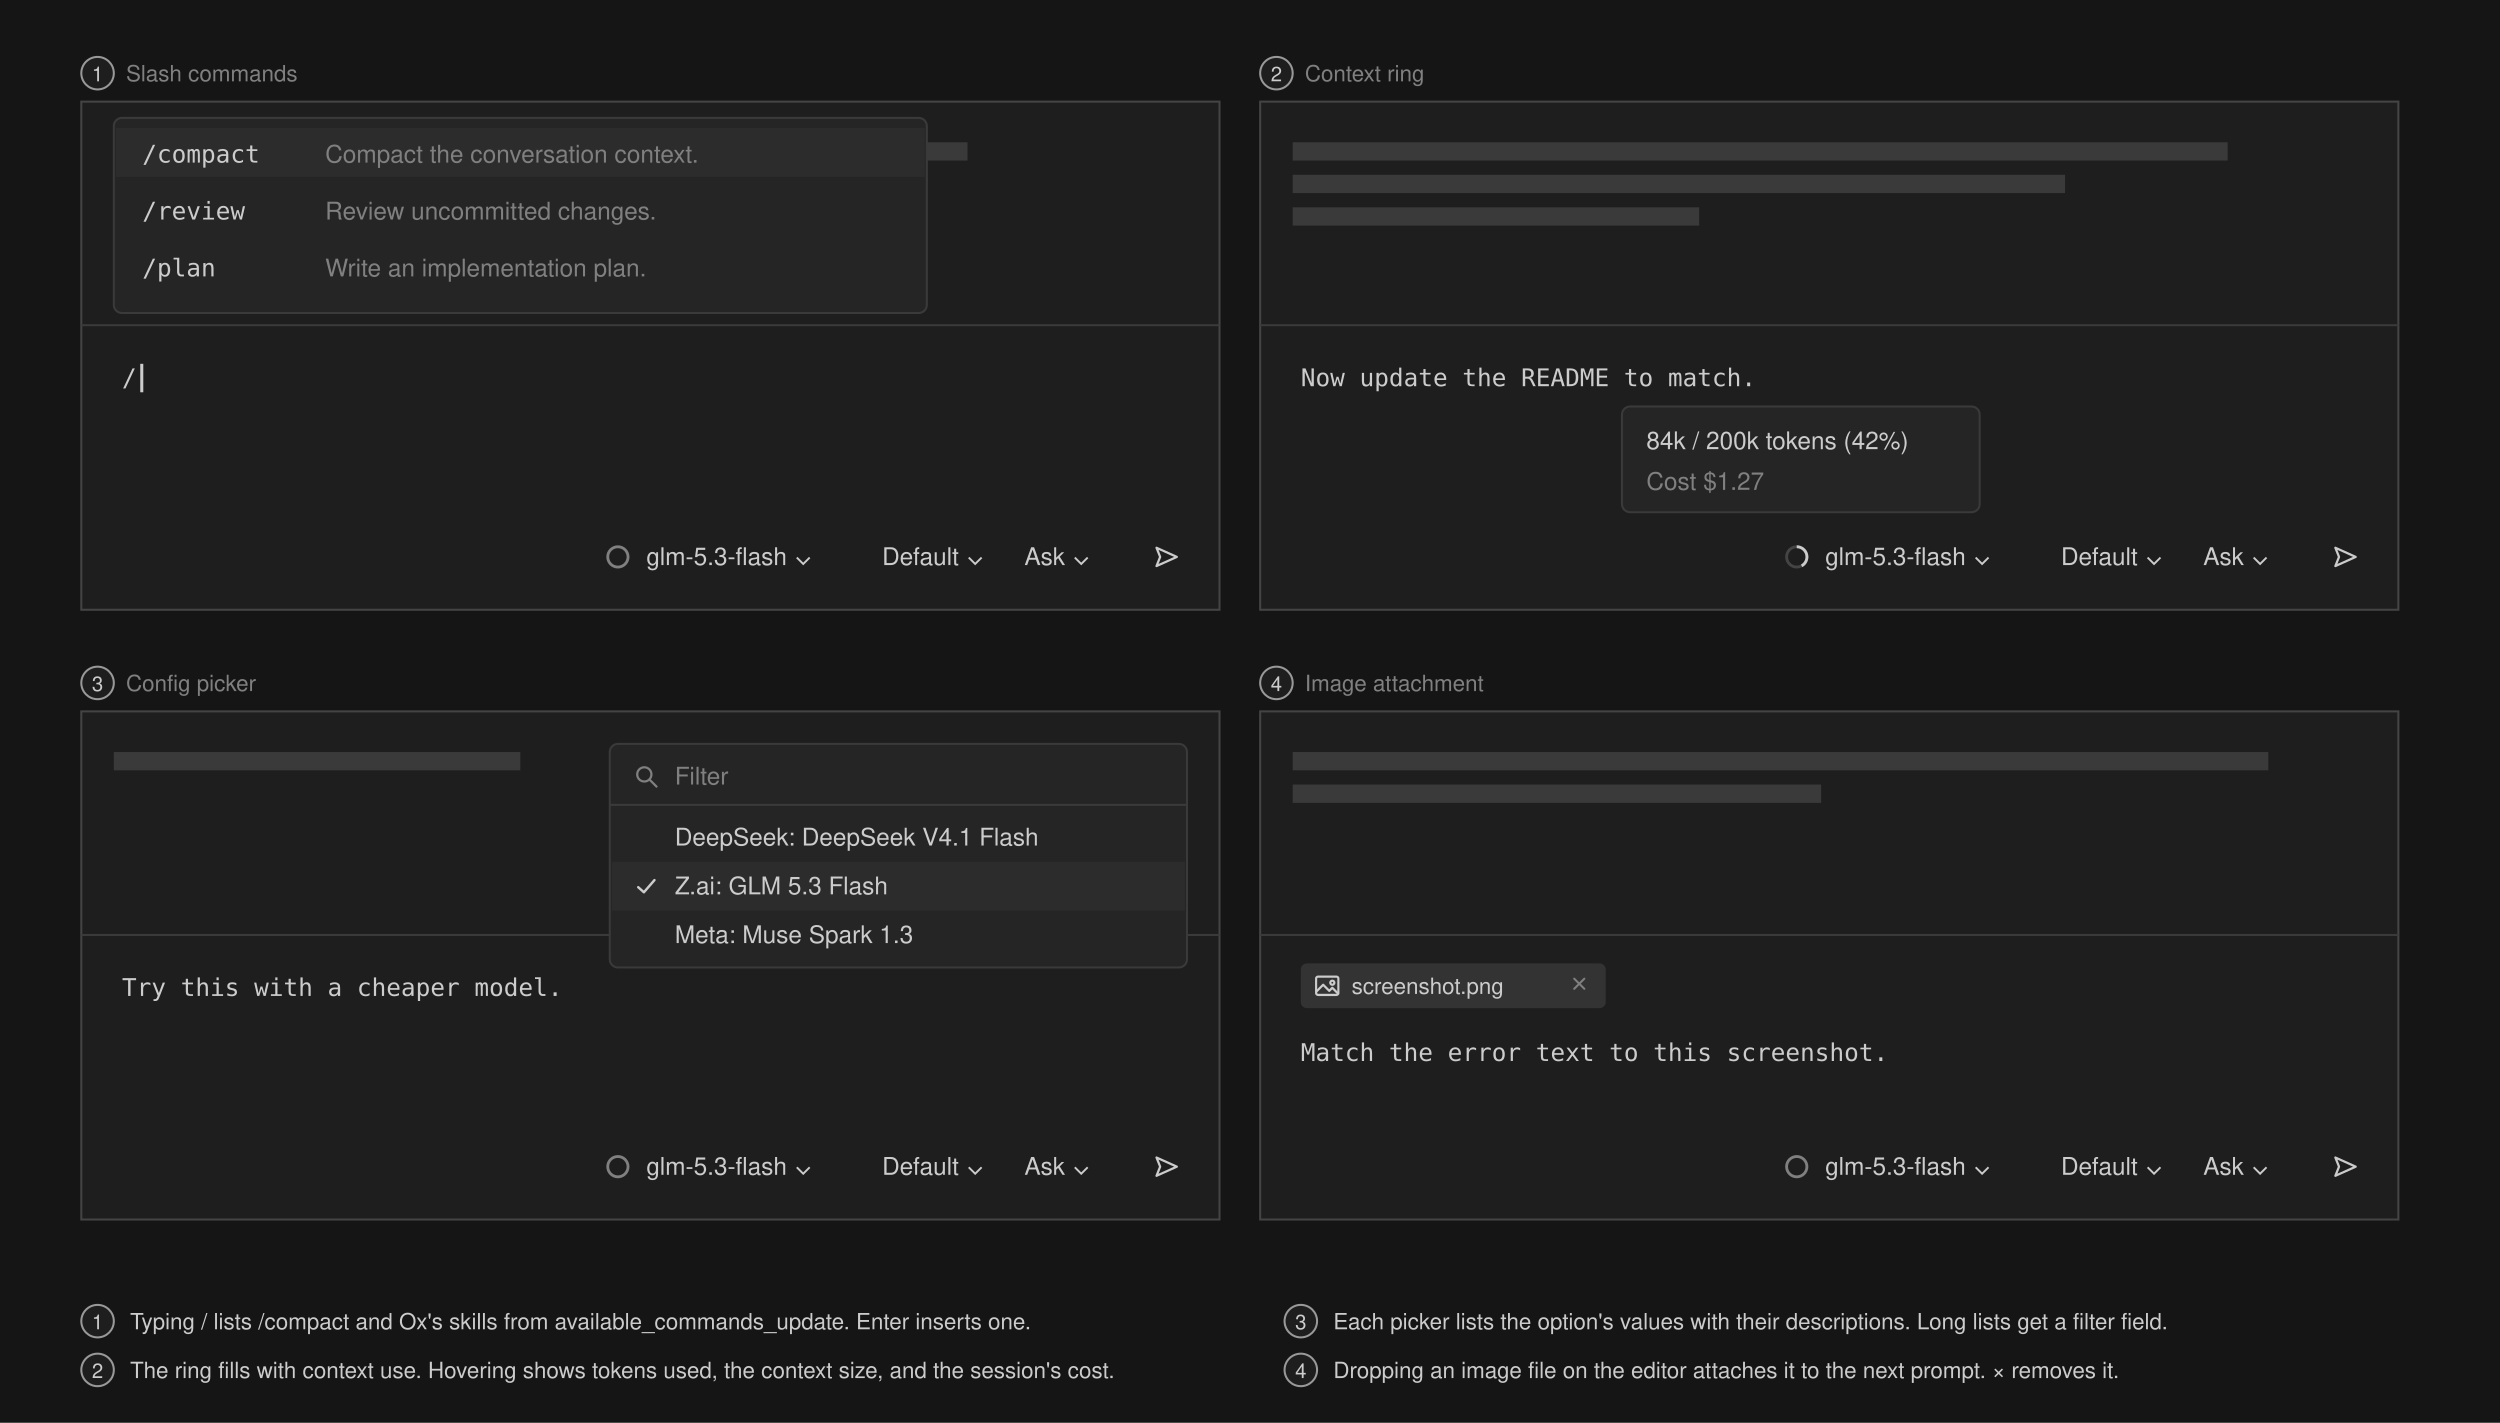
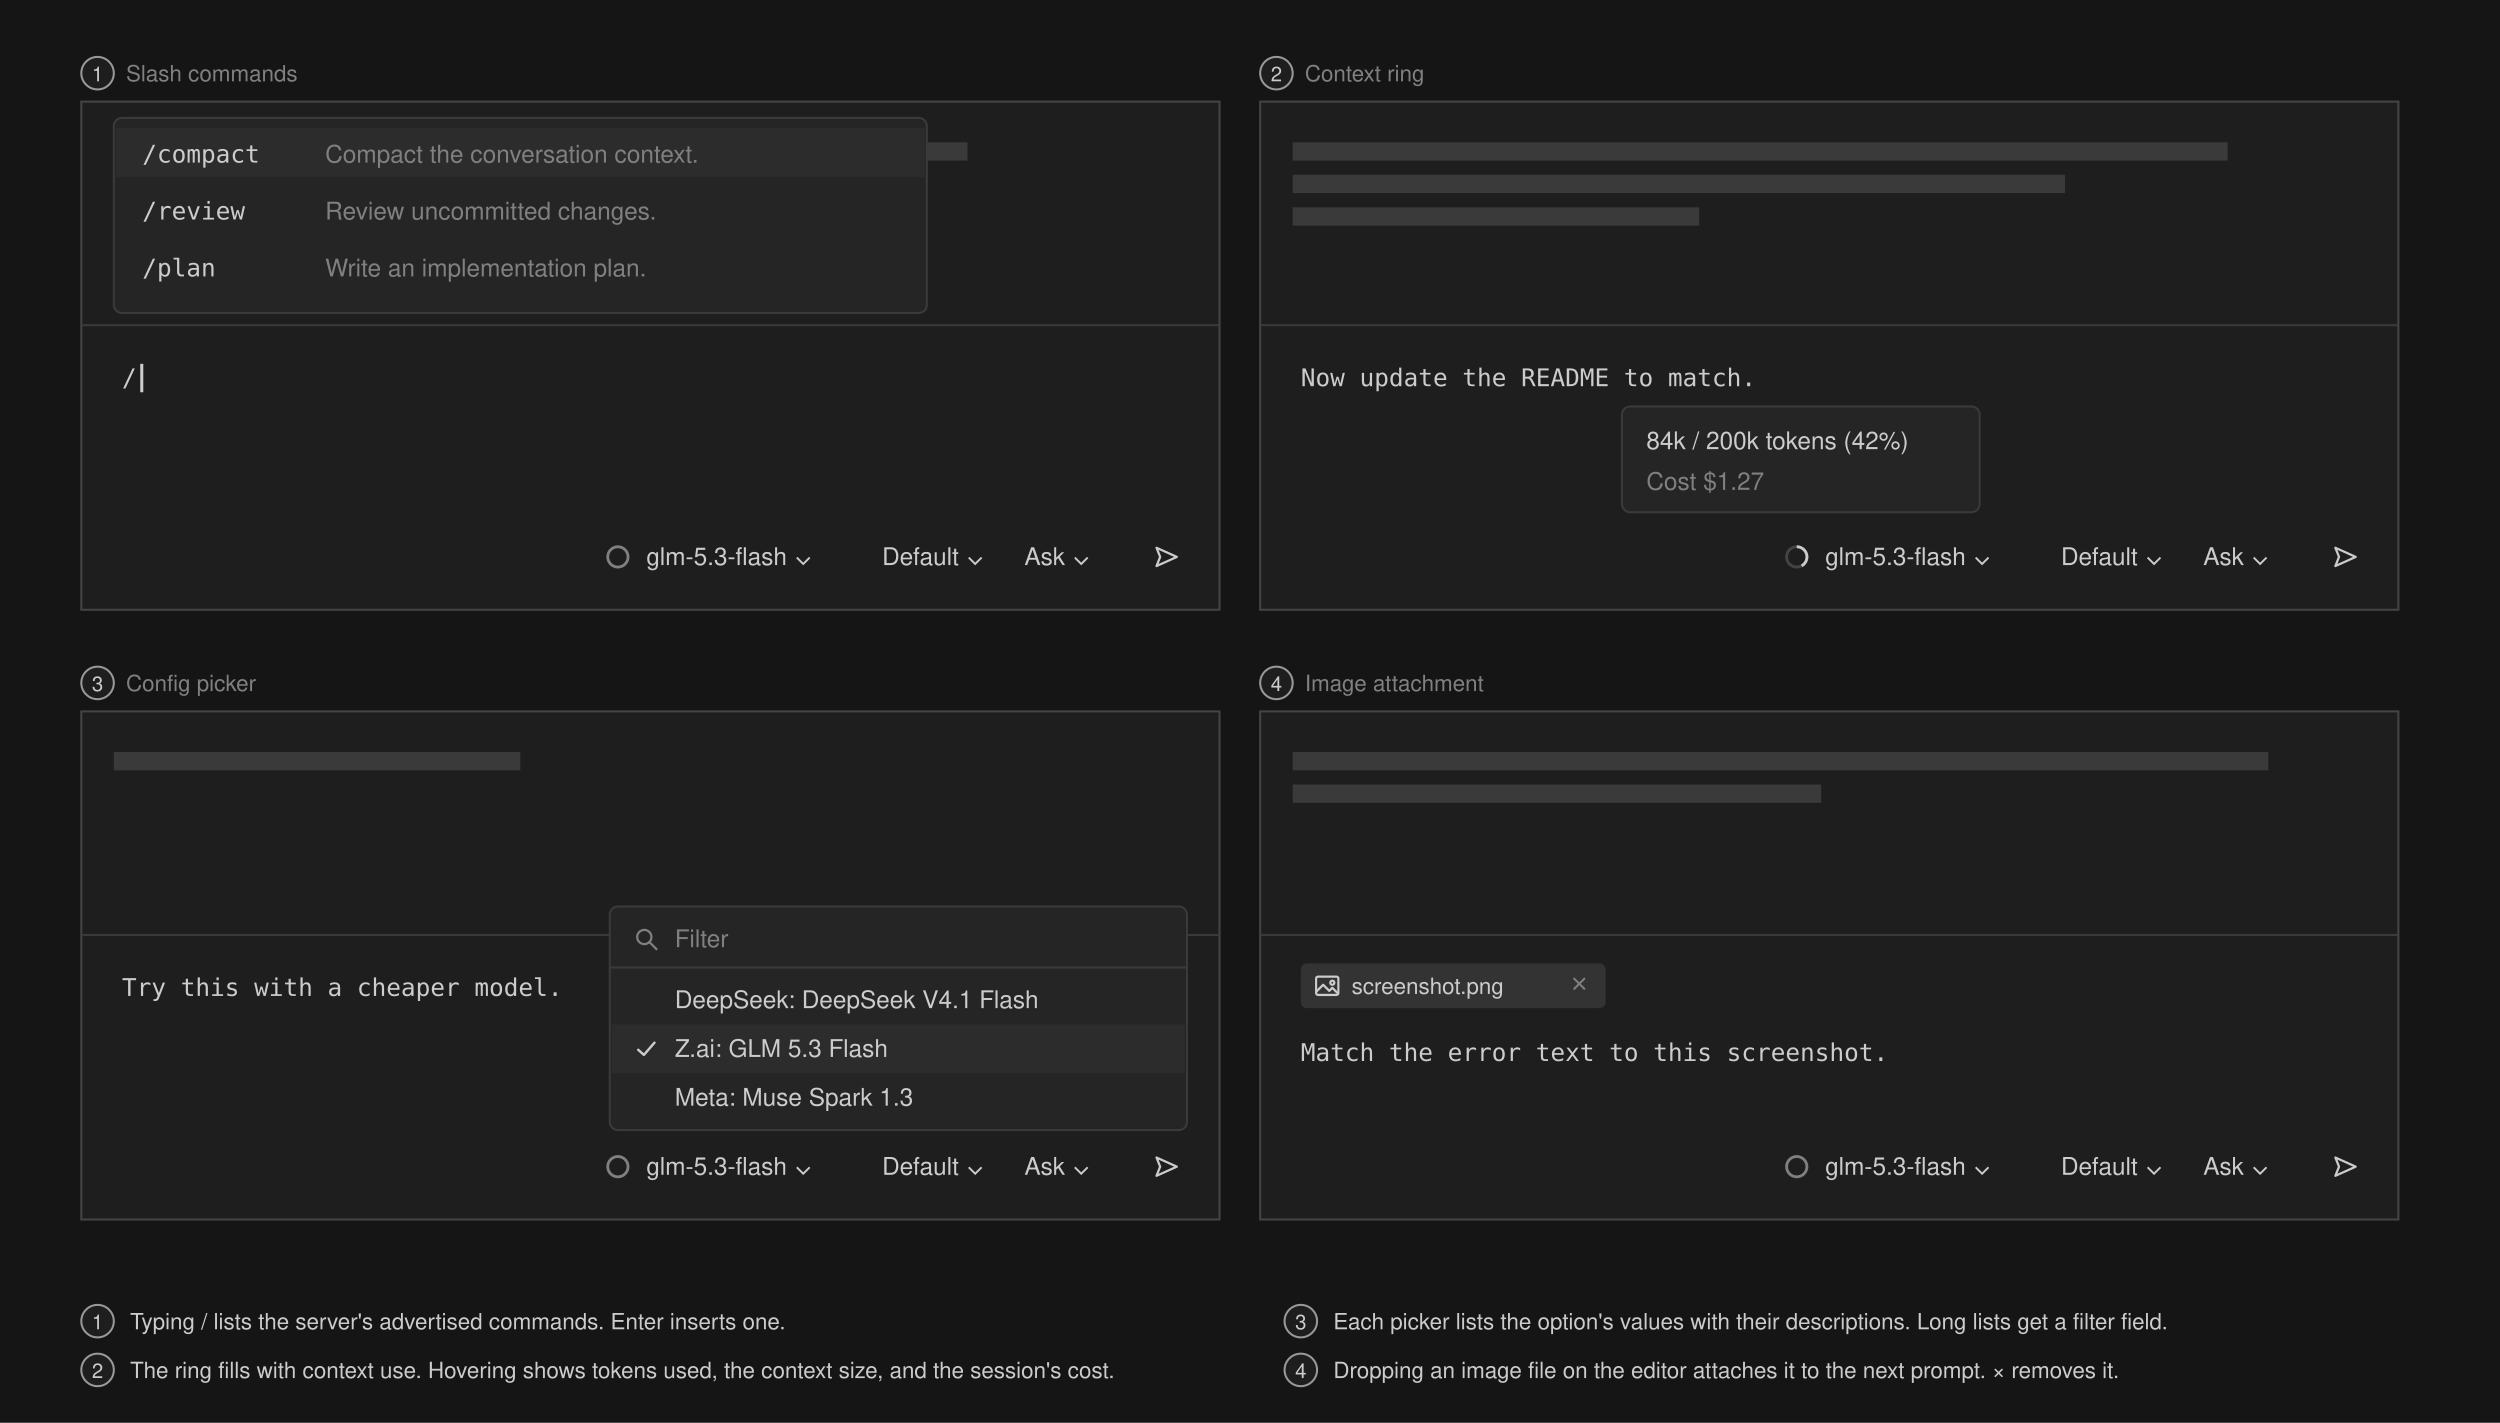
<svg xmlns="http://www.w3.org/2000/svg" width="1230" height="700" viewBox="0 0 1230 700" font-family="-apple-system, Helvetica, Arial, sans-serif" font-size="12" fill="#ccc">
  <defs>
    <style>
      .rule { stroke: #3a3a3a; fill: none; }
      .frame { stroke: #444; fill: #1e1e1e; }
      .bar { fill: #3a3a3a; }
      .muted { fill: #808080; }
      .bold { font-weight: 600; }
      .mono { font-family: Menlo, monospace; white-space: pre; }
      .num { fill: #1e1e1e; stroke: #999; }
      .num-text { font-size: 10px; text-anchor: middle; }
      .icon { color: #ccc; }
      .icon-muted { color: #808080; }
    </style>
    <symbol id="sparkle" viewBox="0 0 12 12" fill="none" stroke="currentColor" stroke-width="1.1" stroke-linejoin="round">
      <path d="M6 .5 7.3 4.7 11.5 6 7.3 7.3 6 11.5 4.7 7.3 .5 6 4.7 4.7Z" />
    </symbol>
    <symbol id="bulb" viewBox="0 0 12 12" fill="none" stroke="currentColor" stroke-width="1.1" stroke-linecap="round">
      <circle cx="6" cy="5" r="3.5" />
      <path d="M4.5 10.5h3" />
    </symbol>
    <symbol id="search" viewBox="0 0 12 12" fill="none" stroke="currentColor" stroke-width="1.1" stroke-linecap="round">
      <circle cx="5" cy="5" r="3.5" />
      <path d="M7.6 7.6 11 11" />
    </symbol>
    <symbol id="pencil" viewBox="0 0 12 12" fill="none" stroke="currentColor" stroke-width="1.1" stroke-linejoin="round">
      <path d="M1.5 10.5 2 8 8.5 1.5l2 2L4 10Z" />
    </symbol>
    <symbol id="plus" viewBox="0 0 12 12" fill="none" stroke="currentColor" stroke-width="1.1" stroke-linecap="round">
      <path d="M6 1v10M1 6h10" />
    </symbol>
    <symbol id="expand" viewBox="0 0 12 12" fill="none" stroke="currentColor" stroke-width="1.1" stroke-linecap="round">
      <path d="M7 1h4v4M5 11H1V7M11 1 7 5M1 11l4-4" />
    </symbol>
    <symbol id="dots" viewBox="0 0 12 12" fill="currentColor">
      <circle cx="2" cy="6" r="1" />
      <circle cx="6" cy="6" r="1" />
      <circle cx="10" cy="6" r="1" />
    </symbol>
    <symbol id="send" viewBox="0 0 12 12" fill="none" stroke="currentColor" stroke-width="1.1" stroke-linejoin="round">
      <path d="M1 1.5 11 6 1 10.5 2.8 6Z" />
    </symbol>
    <symbol id="ring" viewBox="0 0 12 12" fill="none" stroke="currentColor" stroke-width="1.4">
      <circle cx="6" cy="6" r="5" />
    </symbol>
    <symbol id="target" viewBox="0 0 12 12" fill="none" stroke="currentColor" stroke-width="1.1" stroke-linecap="round">
      <circle cx="6" cy="6" r="4.5" />
      <path d="M6 .5v2.5M6 9v2.5M.5 6H3M9 6h2.5" />
    </symbol>
    <symbol id="copy" viewBox="0 0 12 12" fill="none" stroke="currentColor" stroke-width="1.1">
      <rect x="3.5" y="3.5" width="7" height="7" rx="1" />
      <path d="M1.5 8V2.5a1 1 0 0 1 1-1H8" />
    </symbol>
    <symbol id="terminal" viewBox="0 0 12 12" fill="none" stroke="currentColor" stroke-width="1.1" stroke-linecap="round" stroke-linejoin="round">
      <rect x=".5" y="1.5" width="11" height="9" rx="1" />
      <path d="M3 4.5 5 6 3 7.5M6 8h3" />
    </symbol>
    <symbol id="split" viewBox="0 0 12 12" fill="none" stroke="currentColor" stroke-width="1.1">
      <rect x=".5" y="1.5" width="11" height="9" rx="1" />
      <path d="M6 1.5v9" />
    </symbol>
    <symbol id="spinner" viewBox="0 0 12 12" fill="none" stroke="currentColor" stroke-width="1.2" stroke-linecap="round">
      <path d="M6 2a4 4 0 1 1-4 4" />
    </symbol>
    <symbol id="cross" viewBox="0 0 12 12" fill="none" stroke="currentColor" stroke-width="1.2" stroke-linecap="round">
      <path d="M3 3l6 6M9 3 3 9" />
    </symbol>
    <symbol id="alert" viewBox="0 0 12 12" fill="none" stroke="currentColor" stroke-width="1.1" stroke-linecap="round">
      <circle cx="6" cy="6" r="5" />
      <path d="M6 3.2v3.4M6 8.7v.1" />
    </symbol>
    <symbol id="image" viewBox="0 0 12 12" fill="none" stroke="currentColor" stroke-width="1.1" stroke-linejoin="round">
      <rect x=".5" y="1.5" width="11" height="9" rx="1" />
      <path d="M.5 9 4 5.5 7 8.5 8.5 7 11.5 10" />
      <circle cx="8.5" cy="4.5" r="1" />
    </symbol>
    <symbol id="check" viewBox="0 0 12 12" fill="none" stroke="currentColor" stroke-width="1.2" stroke-linecap="round" stroke-linejoin="round">
      <path d="M2 6.5 4.8 9 10 3" />
    </symbol>
  </defs>
  <rect width="1230" height="700" fill="#151515" />
  <circle cx="48" cy="36" r="8" class="num" />
  <text x="48" y="40" class="num-text">1</text>
  <text x="62" y="40" class="muted" font-size="11">Slash commands</text>
  <rect x="40" y="50" width="560" height="250" class="frame" />
  <line x1="40" y1="160" x2="600" y2="160" class="rule" />
  <rect x="56" y="70" width="420" height="9" class="bar" />
  <rect x="56" y="86" width="300" height="9" class="bar" />
  <rect x="56" y="58" width="400" height="96" rx="4" fill="#252525" stroke="#3a3a3a" />
  <rect x="57" y="63" width="398" height="24" fill="#2c2c2c" />
  <text x="70" y="80" class="mono" xml:space="preserve">/compact</text>
  <text x="160" y="80" class="muted">Compact the conversation context.</text>
  <text x="70" y="108" class="mono" xml:space="preserve">/review</text>
  <text x="160" y="108" class="muted">Review uncommitted changes.</text>
  <text x="70" y="136" class="mono" xml:space="preserve">/plan</text>
  <text x="160" y="136" class="muted">Write an implementation plan.</text>
  <text x="60" y="190" class="mono" xml:space="preserve">/</text>
  <rect x="69" y="179" width="1.5" height="14" fill="#ccc" />
  <use href="#ring" x="298" y="268" width="12" height="12" class="icon-muted" />
  <text x="318" y="278">glm-5.3-flash ⌄</text>
  <text x="434" y="278">Default ⌄</text>
  <text x="504" y="278">Ask ⌄</text>
  <use href="#send" x="568" y="268" width="12" height="12" class="icon" />
  <circle cx="628" cy="36" r="8" class="num" />
  <text x="628" y="40" class="num-text">2</text>
  <text x="642" y="40" class="muted" font-size="11">Context ring</text>
  <rect x="620" y="50" width="560" height="250" class="frame" />
  <line x1="620" y1="160" x2="1180" y2="160" class="rule" />
  <rect x="636" y="70" width="460" height="9" class="bar" />
  <rect x="636" y="86" width="380" height="9" class="bar" />
  <rect x="636" y="102" width="200" height="9" class="bar" />
  <text x="640" y="190" class="mono" xml:space="preserve">Now update the README to match.</text>
  <text x="898" y="278">glm-5.3-flash ⌄</text>
  <text x="1014" y="278">Default ⌄</text>
  <text x="1084" y="278">Ask ⌄</text>
  <use href="#send" x="1148" y="268" width="12" height="12" class="icon" />
  <circle cx="884" cy="274" r="5" fill="none" stroke="#444" stroke-width="1.4" />
  <path d="M884 269 A5 5 0 0 1 886.4 278.4" fill="none" stroke="#ccc" stroke-width="1.4" />
  <rect x="798" y="200" width="176" height="52" rx="4" fill="#252525" stroke="#3a3a3a" />
  <text x="810" y="221">84k / 200k tokens (42%)</text>
  <text x="810" y="241" class="muted">Cost $1.27</text>
  <circle cx="48" cy="336" r="8" class="num" />
  <text x="48" y="340" class="num-text">3</text>
  <text x="62" y="340" class="muted" font-size="11">Config picker</text>
  <rect x="40" y="350" width="560" height="250" class="frame" />
  <line x1="40" y1="460" x2="600" y2="460" class="rule" />
  <rect x="56" y="370" width="200" height="9" class="bar" />
  <text x="60" y="490" class="mono" xml:space="preserve">Try this with a cheaper model.</text>
-   <rect x="300" y="366" width="284" height="110" rx="4" fill="#252525" stroke="#3a3a3a" />
-   <use href="#search" x="312" y="376" width="12" height="12" class="icon-muted" />
-   <text x="332" y="386" class="muted">Filter</text>
-   <line x1="300" y1="396" x2="584" y2="396" class="rule" />
-   <text x="332" y="416">DeepSeek: DeepSeek V4.1 Flash</text>
-   <rect x="301" y="424" width="282" height="24" fill="#2c2c2c" />
-   <use href="#check" x="312" y="430" width="12" height="12" class="icon" />
-   <text x="332" y="440">Z.ai: GLM 5.3 Flash</text>
-   <text x="332" y="464">Meta: Muse Spark 1.3</text>
+   <rect x="300" y="446" width="284" height="110" rx="4" fill="#252525" stroke="#3a3a3a" />
+   <use href="#search" x="312" y="456" width="12" height="12" class="icon-muted" />
+   <text x="332" y="466" class="muted">Filter</text>
+   <line x1="300" y1="476" x2="584" y2="476" class="rule" />
+   <text x="332" y="496">DeepSeek: DeepSeek V4.1 Flash</text>
+   <rect x="301" y="504" width="282" height="24" fill="#2c2c2c" />
+   <use href="#check" x="312" y="510" width="12" height="12" class="icon" />
+   <text x="332" y="520">Z.ai: GLM 5.3 Flash</text>
+   <text x="332" y="544">Meta: Muse Spark 1.3</text>
  <use href="#ring" x="298" y="568" width="12" height="12" class="icon-muted" />
  <text x="318" y="578">glm-5.3-flash ⌄</text>
  <text x="434" y="578">Default ⌄</text>
  <text x="504" y="578">Ask ⌄</text>
  <use href="#send" x="568" y="568" width="12" height="12" class="icon" />
  <circle cx="628" cy="336" r="8" class="num" />
  <text x="628" y="340" class="num-text">4</text>
  <text x="642" y="340" class="muted" font-size="11">Image attachment</text>
  <rect x="620" y="350" width="560" height="250" class="frame" />
  <line x1="620" y1="460" x2="1180" y2="460" class="rule" />
  <rect x="636" y="370" width="480" height="9" class="bar" />
  <rect x="636" y="386" width="260" height="9" class="bar" />
  <rect x="640" y="474" width="150" height="22" rx="3" fill="#333" />
  <use href="#image" x="647" y="479" width="12" height="12" class="icon" />
  <text x="665" y="489" font-size="11">screenshot.png</text>
  <use href="#cross" x="772" y="479" width="10" height="10" class="icon-muted" />
  <text x="640" y="522" class="mono" xml:space="preserve">Match the error text to this screenshot.</text>
  <use href="#ring" x="878" y="568" width="12" height="12" class="icon-muted" />
  <text x="898" y="578">glm-5.3-flash ⌄</text>
  <text x="1014" y="578">Default ⌄</text>
  <text x="1084" y="578">Ask ⌄</text>
  <use href="#send" x="1148" y="568" width="12" height="12" class="icon" />
  <g font-size="11">
    <circle cx="48" cy="650" r="8" class="num" />
    <text x="48" y="654" class="num-text">1</text>
-     <text x="64" y="654">Typing / lists /compact and Ox's skills from available_commands_update. Enter inserts one.</text>
+     <text x="64" y="654">Typing / lists the server's advertised commands. Enter inserts one.</text>
    <circle cx="48" cy="674" r="8" class="num" />
    <text x="48" y="678" class="num-text">2</text>
    <text x="64" y="678">The ring fills with context use. Hovering shows tokens used, the context size, and the session's cost.</text>
    <circle cx="640" cy="650" r="8" class="num" />
    <text x="640" y="654" class="num-text">3</text>
    <text x="656" y="654">Each picker lists the option's values with their descriptions. Long lists get a filter field.</text>
    <circle cx="640" cy="674" r="8" class="num" />
    <text x="640" y="678" class="num-text">4</text>
    <text x="656" y="678">Dropping an image file on the editor attaches it to the next prompt. × removes it.</text>
  </g>
</svg>
